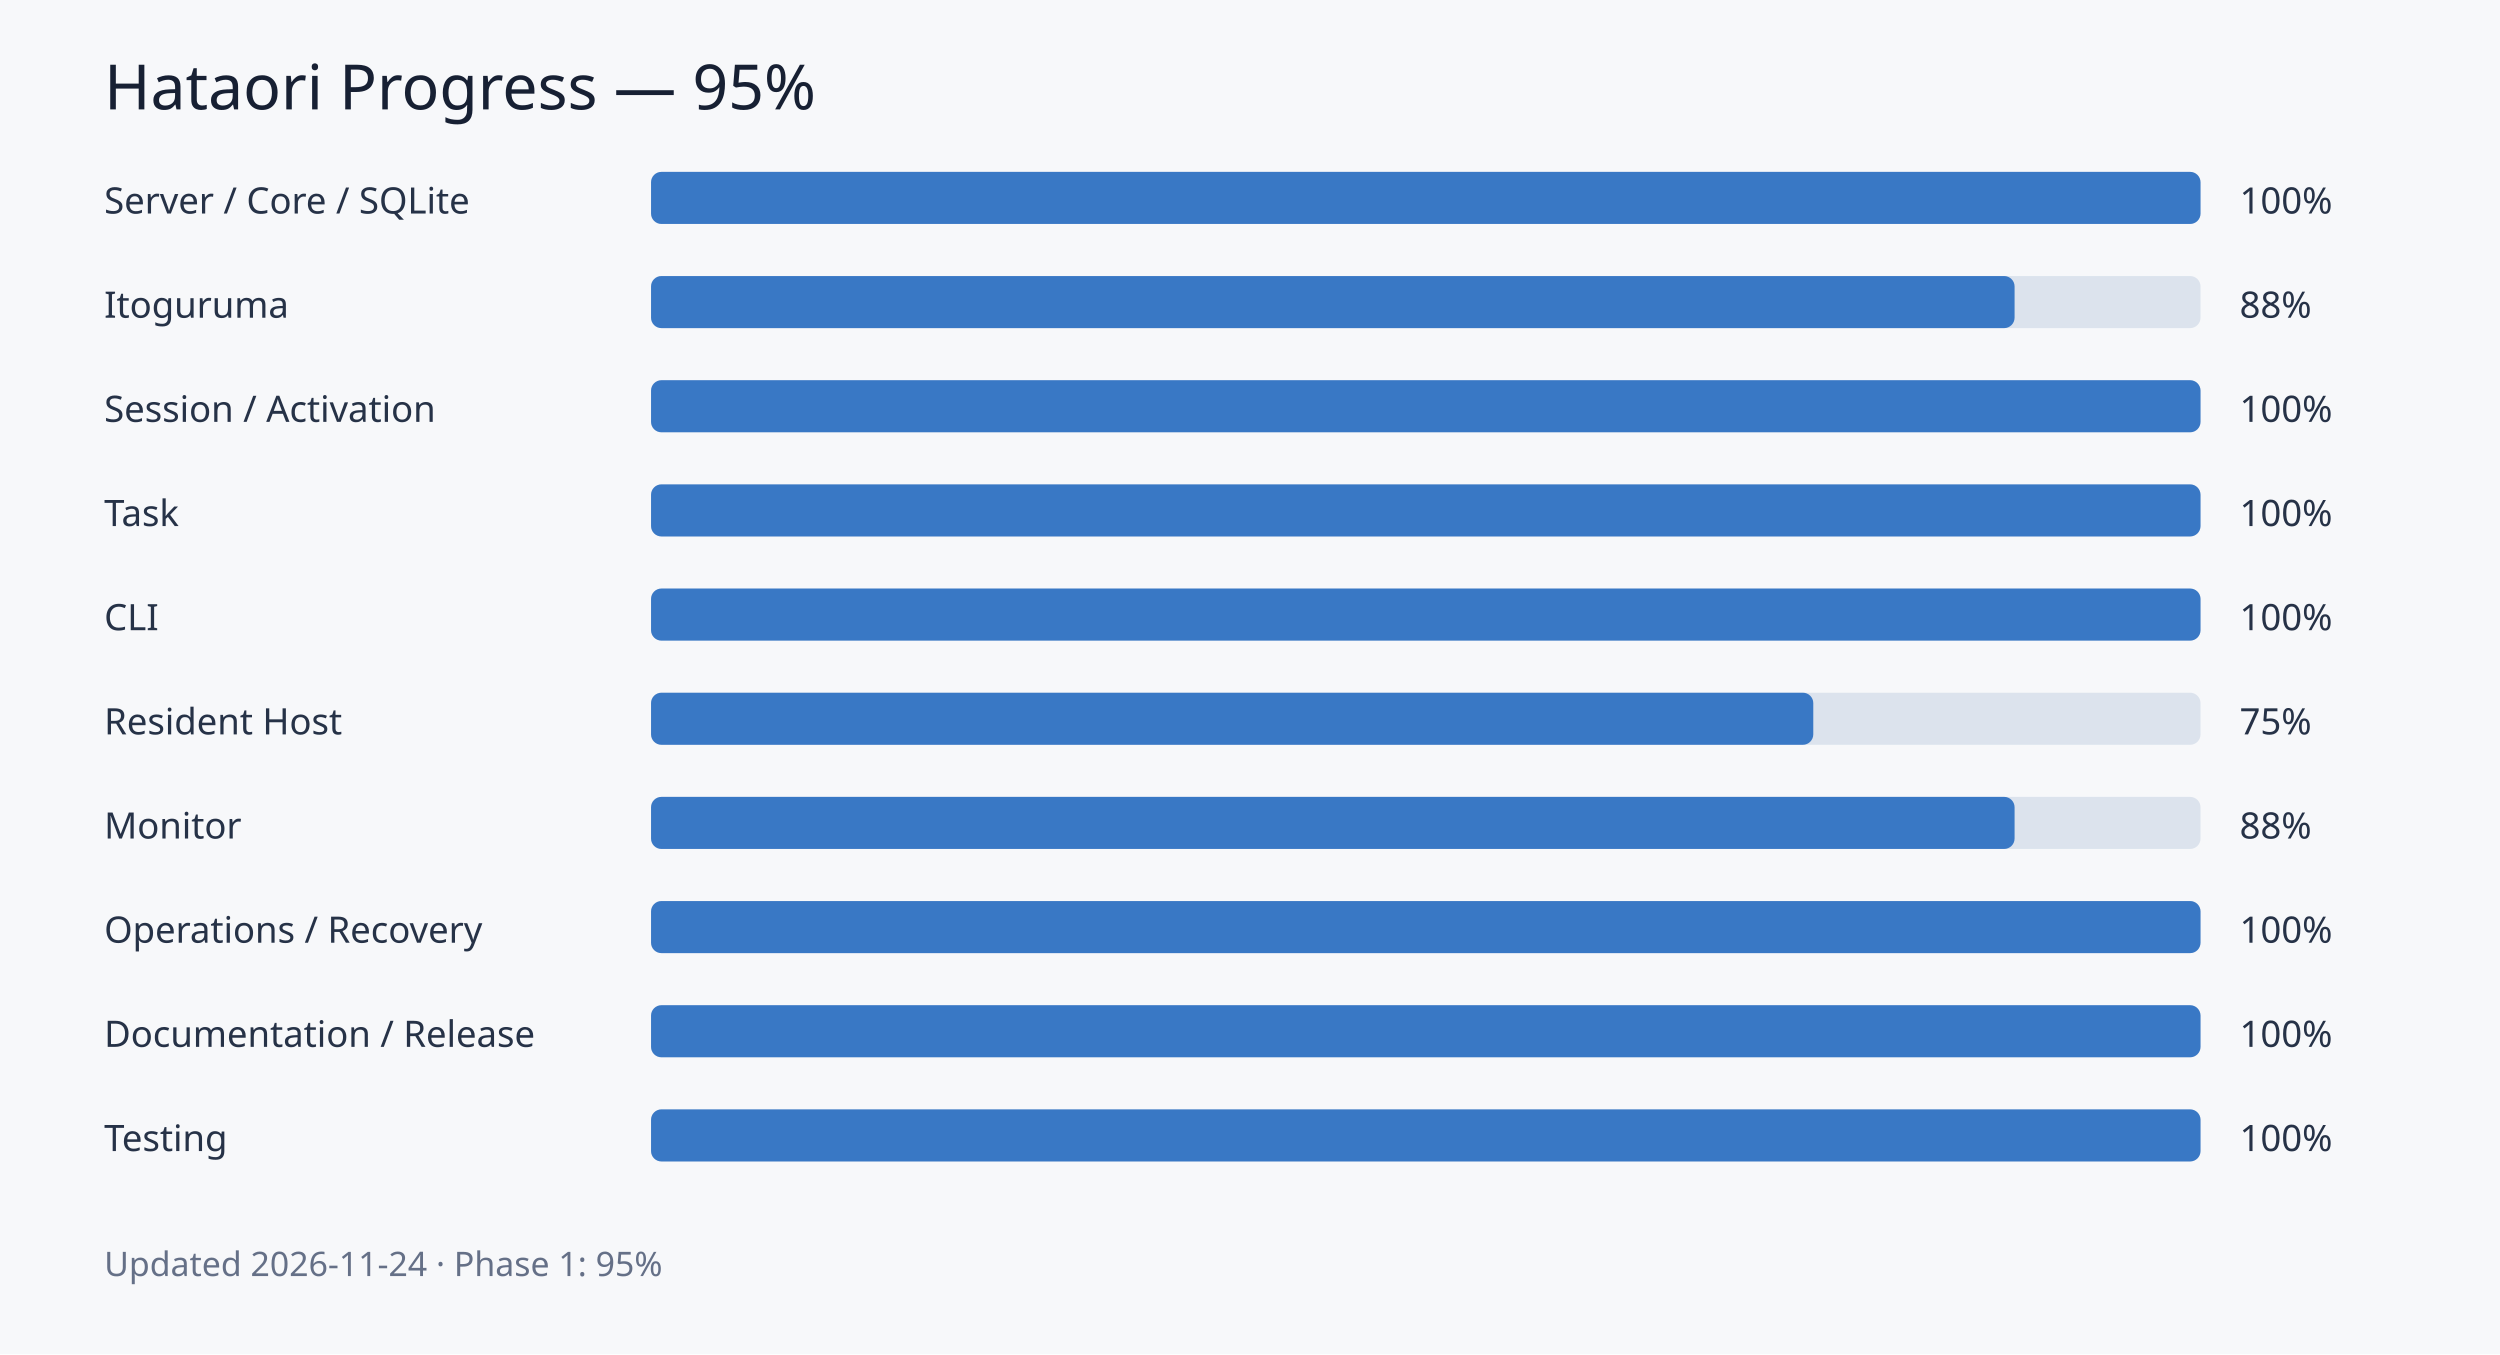
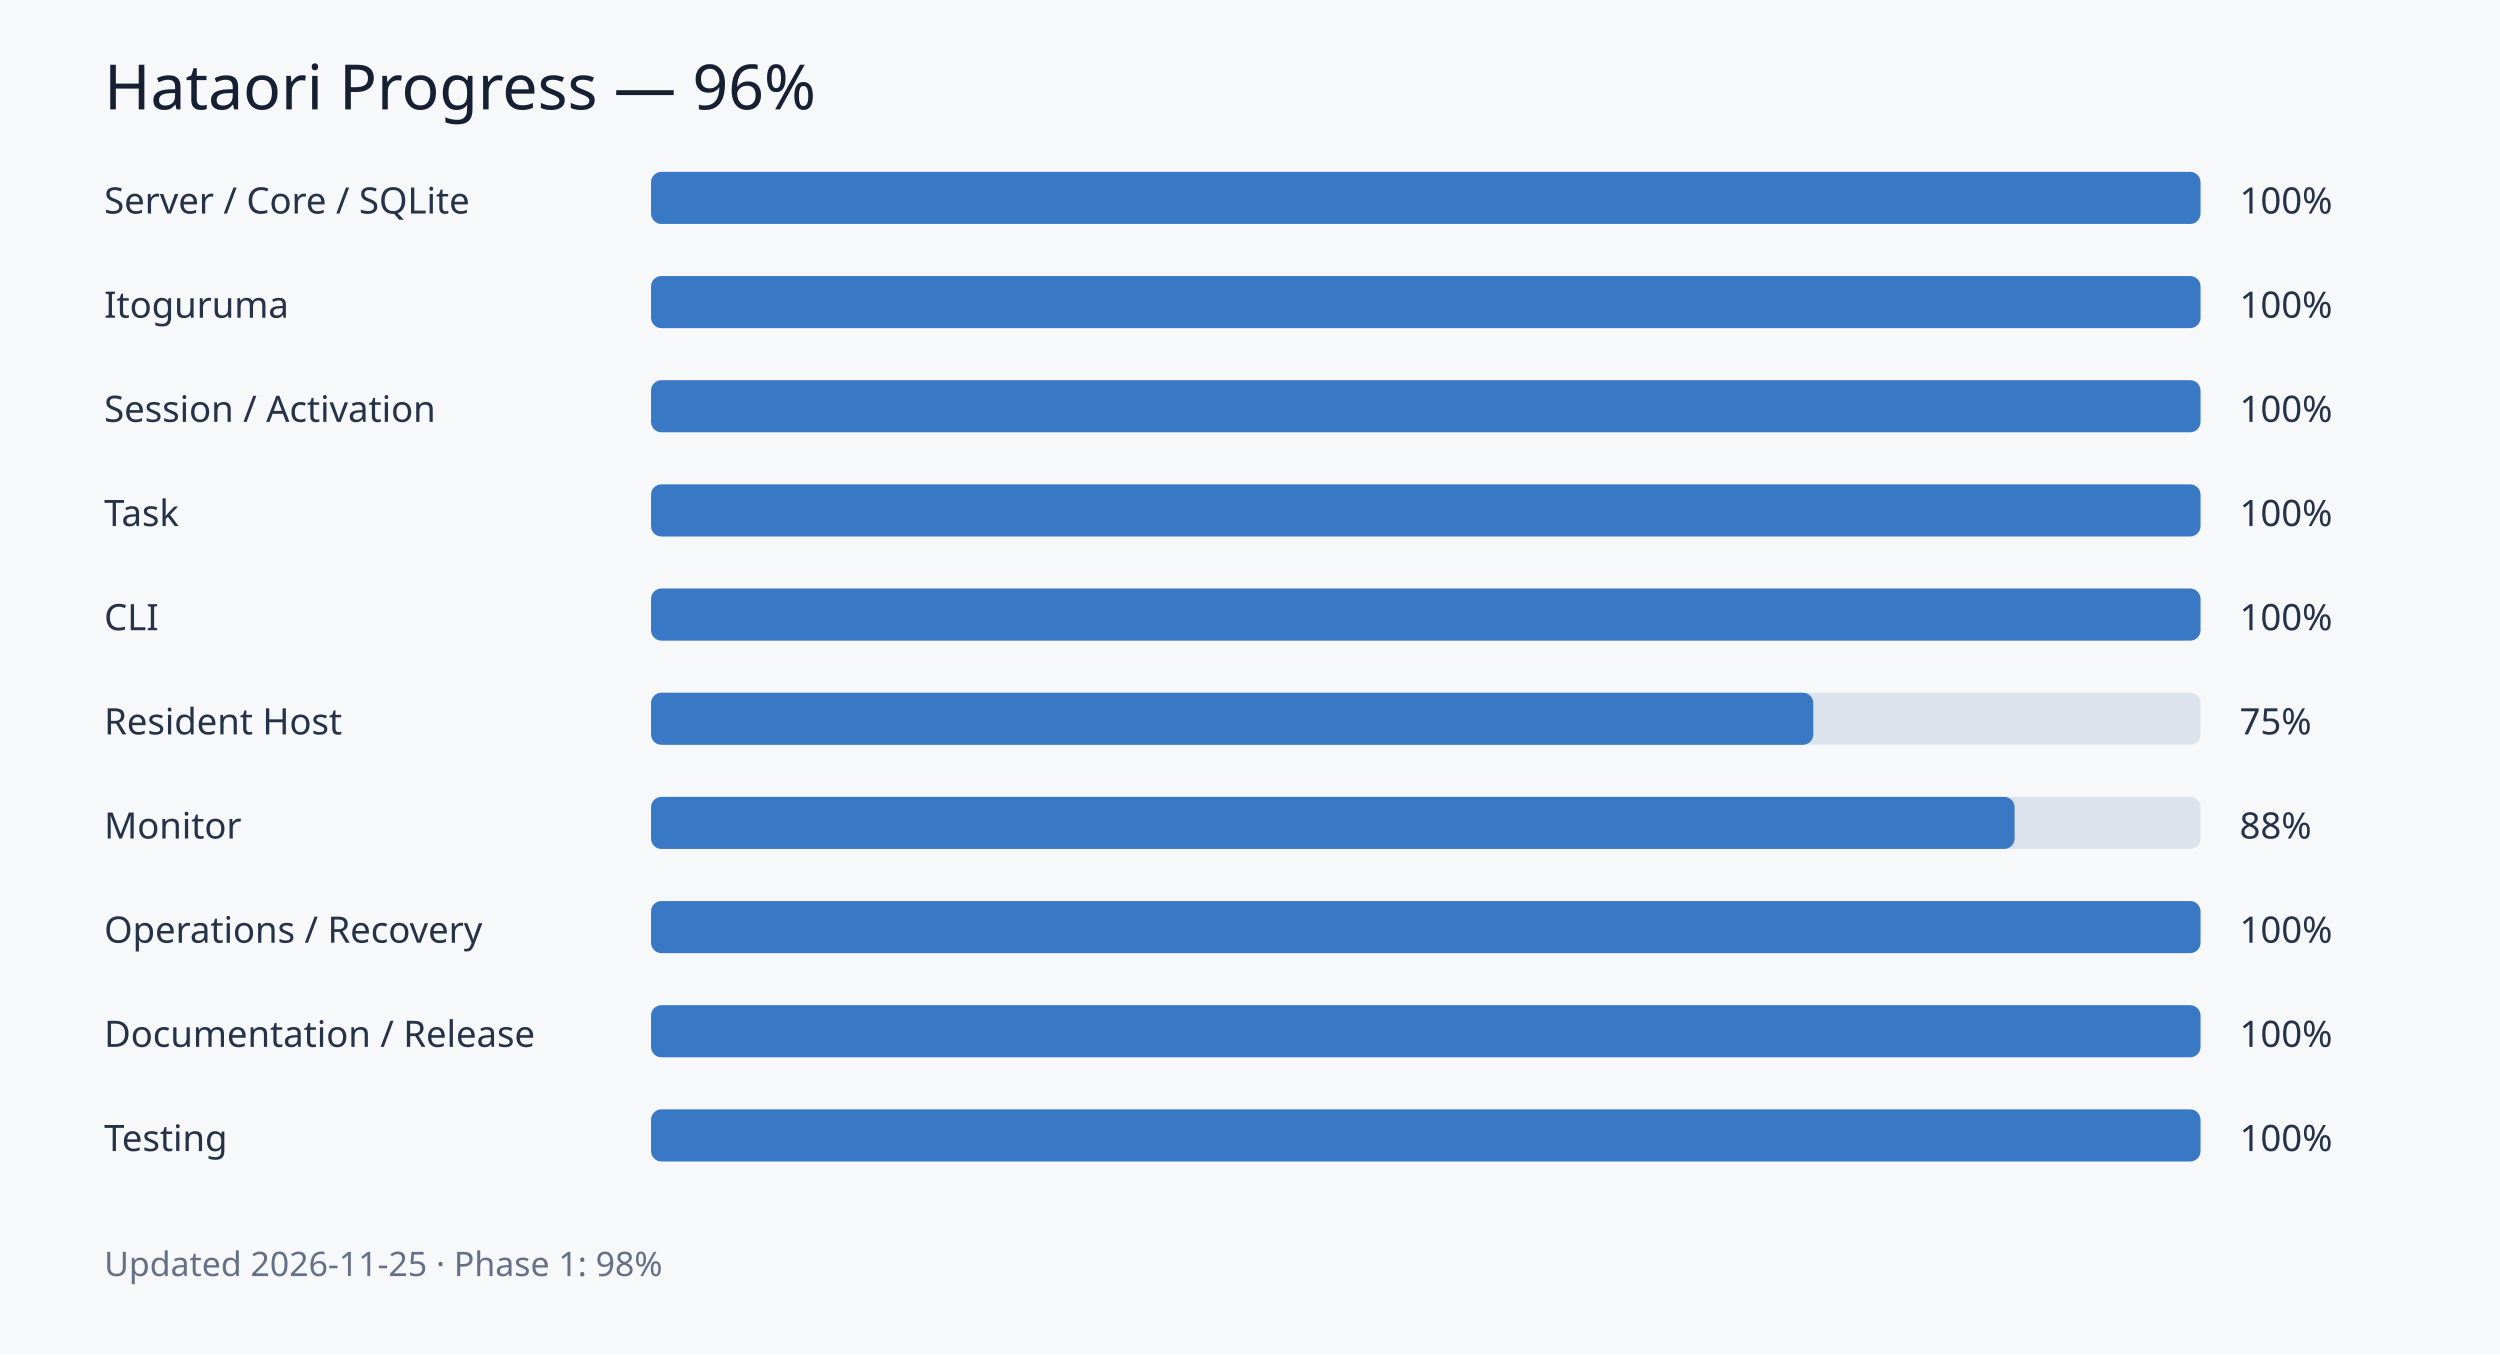
<svg xmlns="http://www.w3.org/2000/svg" width="960" height="520" viewBox="0 0 960 520">
  <rect width="960" height="520" fill="#f7f8fa" />
-   <text x="40" y="42" font-family="Segoe UI, sans-serif" font-size="24" fill="#172033">Hataori Progress — 95%</text>
+   <text x="40" y="42" font-family="Segoe UI, sans-serif" font-size="24" fill="#172033">Hataori Progress — 96%</text>
  <g font-family="Segoe UI, sans-serif" font-size="14" fill="#263247">
    <text x="40" y="82">Server / Core / SQLite</text>
    <rect x="250" y="66" width="595" height="20" rx="4" fill="#dce3ed" />
    <rect x="250" y="66" width="595" height="20" rx="4" fill="#3978c5" />
    <text x="860" y="82">100%</text>
    <text x="40" y="122">Itoguruma</text>
    <rect x="250" y="106" width="595" height="20" rx="4" fill="#dce3ed" />
-     <rect x="250" y="106" width="523.6" height="20" rx="4" fill="#3978c5" />
-     <text x="860" y="122">88%</text>
+     <rect x="250" y="106" width="595" height="20" rx="4" fill="#3978c5" />
+     <text x="860" y="122">100%</text>
    <text x="40" y="162">Session / Activation</text>
    <rect x="250" y="146" width="595" height="20" rx="4" fill="#dce3ed" />
    <rect x="250" y="146" width="595" height="20" rx="4" fill="#3978c5" />
    <text x="860" y="162">100%</text>
    <text x="40" y="202">Task</text>
    <rect x="250" y="186" width="595" height="20" rx="4" fill="#dce3ed" />
    <rect x="250" y="186" width="595" height="20" rx="4" fill="#3978c5" />
    <text x="860" y="202">100%</text>
    <text x="40" y="242">CLI</text>
    <rect x="250" y="226" width="595" height="20" rx="4" fill="#dce3ed" />
    <rect x="250" y="226" width="595" height="20" rx="4" fill="#3978c5" />
    <text x="860" y="242">100%</text>
    <text x="40" y="282">Resident Host</text>
    <rect x="250" y="266" width="595" height="20" rx="4" fill="#dce3ed" />
    <rect x="250" y="266" width="446.3" height="20" rx="4" fill="#3978c5" />
    <text x="860" y="282">75%</text>
    <text x="40" y="322">Monitor</text>
    <rect x="250" y="306" width="595" height="20" rx="4" fill="#dce3ed" />
    <rect x="250" y="306" width="523.6" height="20" rx="4" fill="#3978c5" />
    <text x="860" y="322">88%</text>
    <text x="40" y="362">Operations / Recovery</text>
    <rect x="250" y="346" width="595" height="20" rx="4" fill="#dce3ed" />
    <rect x="250" y="346" width="595" height="20" rx="4" fill="#3978c5" />
    <text x="860" y="362">100%</text>
    <text x="40" y="402">Documentation / Release</text>
    <rect x="250" y="386" width="595" height="20" rx="4" fill="#dce3ed" />
    <rect x="250" y="386" width="595" height="20" rx="4" fill="#3978c5" />
    <text x="860" y="402">100%</text>
    <text x="40" y="442">Testing</text>
    <rect x="250" y="426" width="595" height="20" rx="4" fill="#dce3ed" />
    <rect x="250" y="426" width="595" height="20" rx="4" fill="#3978c5" />
    <text x="860" y="442">100%</text>
  </g>
-   <text x="40" y="490" font-family="Segoe UI, sans-serif" font-size="13" fill="#657087">Updated 2026-11-24 · Phase 1: 95%</text>
+   <text x="40" y="490" font-family="Segoe UI, sans-serif" font-size="13" fill="#657087">Updated 2026-11-25 · Phase 1: 98%</text>
</svg>
